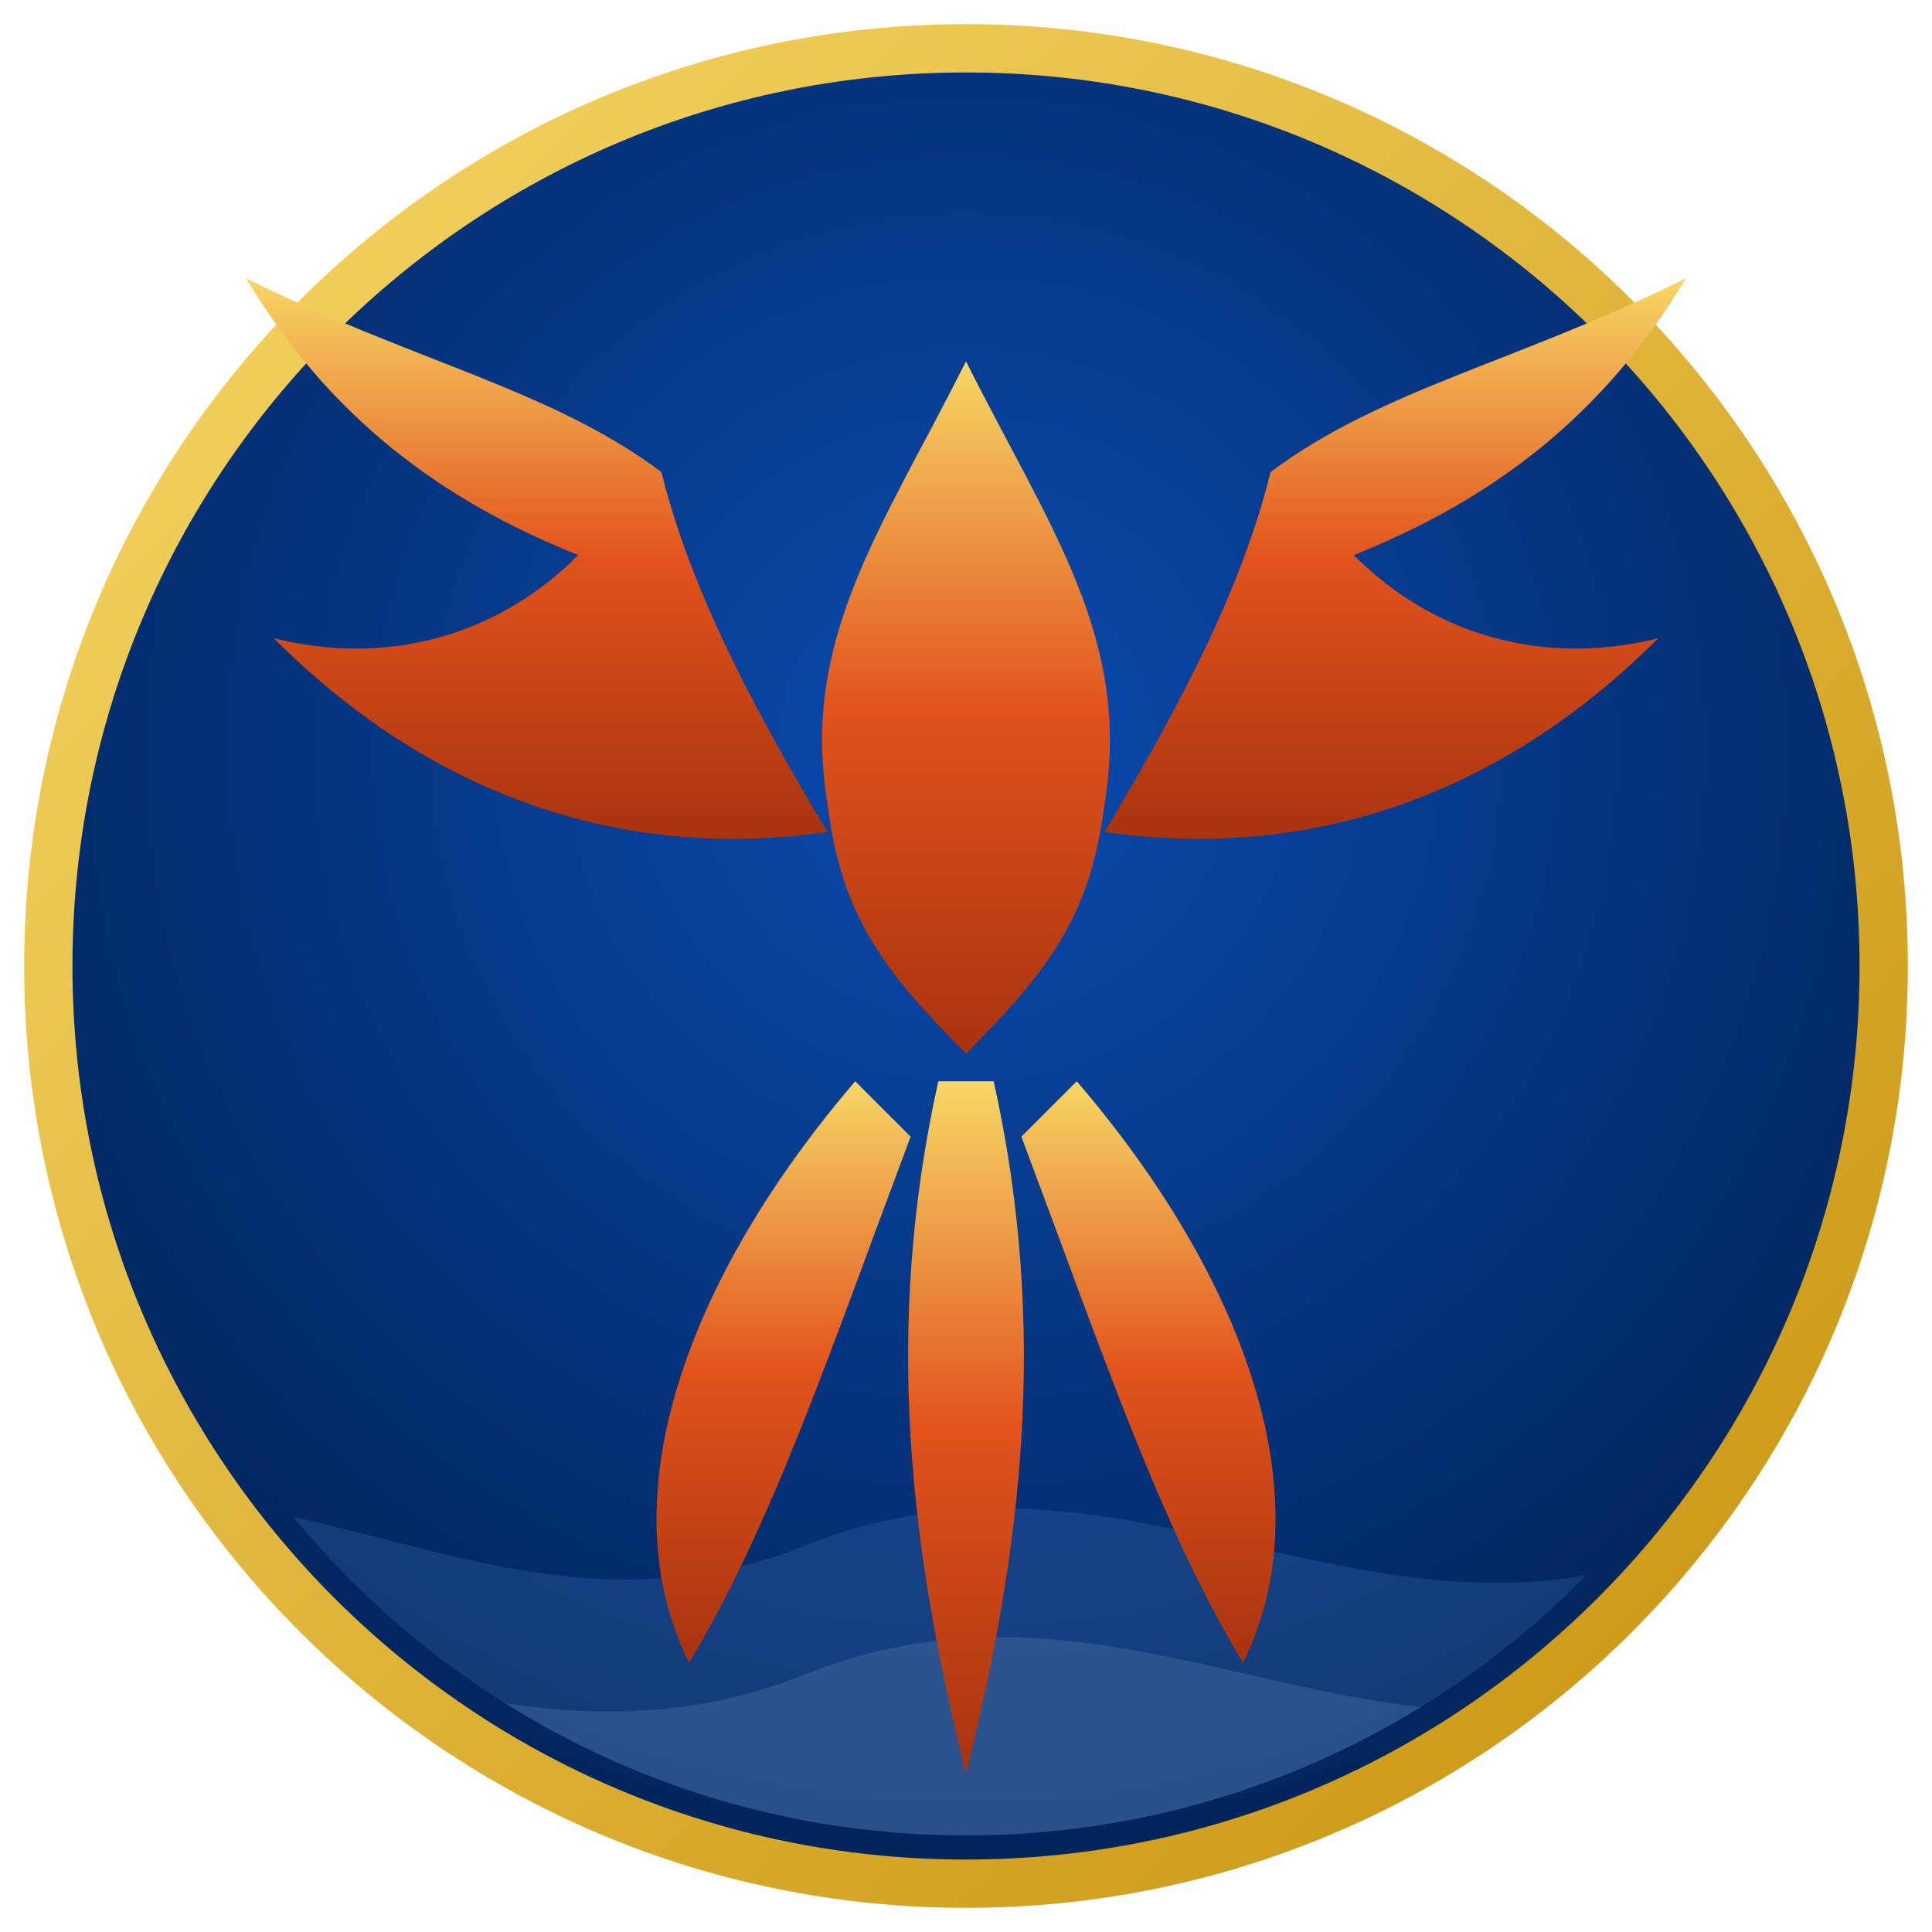
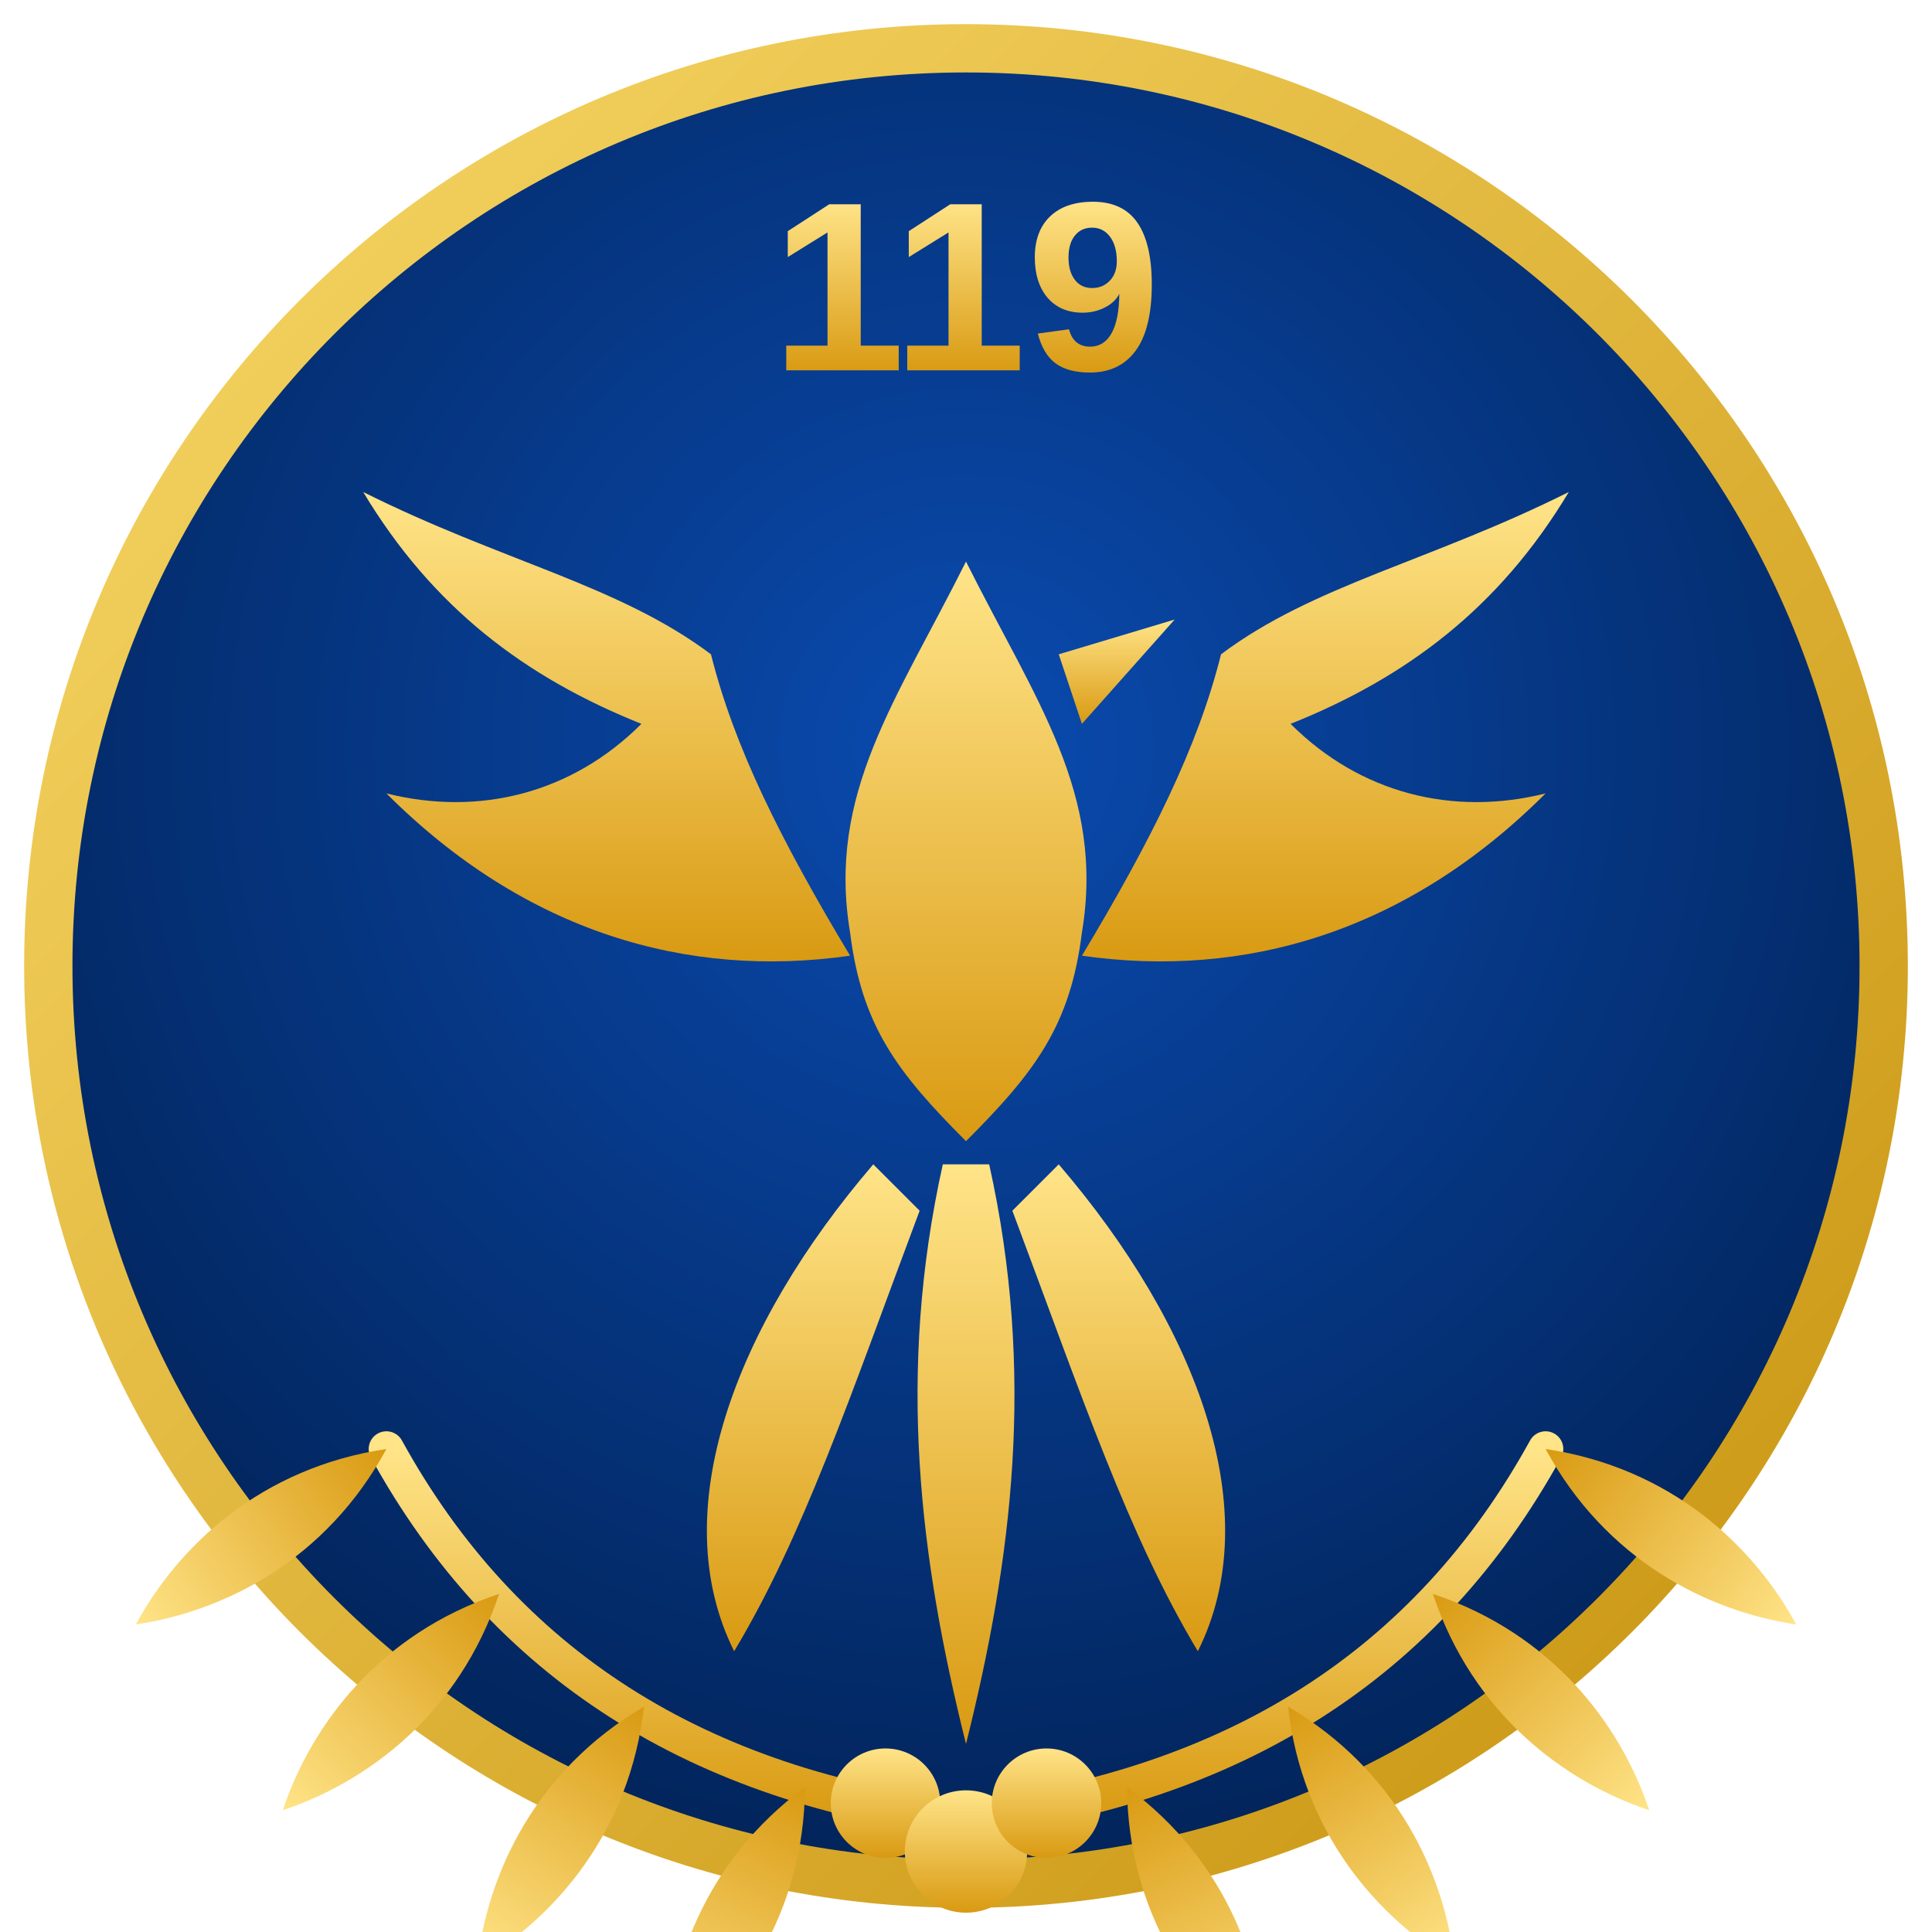
- <svg xmlns="http://www.w3.org/2000/svg" viewBox="0 0 120 120" role="img" aria-label="義消總隊火鳳凰徽章">
+ <svg xmlns="http://www.w3.org/2000/svg" viewBox="0 0 120 120" role="img" aria-label="義消總隊119火鳳凰徽章">
  <defs>
    <linearGradient id="ring" x1="0" y1="0" x2="1" y2="1">
      <stop offset="0" stop-color="#f7d766" />
      <stop offset="1" stop-color="#c8930f" />
    </linearGradient>
    <radialGradient id="skyBase" cx="50%" cy="38%" r="75%">
      <stop offset="0" stop-color="#0a4bb0" />
      <stop offset="1" stop-color="#001c49" />
    </radialGradient>
-     <linearGradient id="flame" x1="0.5" y1="1" x2="0.5" y2="0">
-       <stop offset="0" stop-color="#a8330f" />
-       <stop offset="0.5" stop-color="#e2531d" />
-       <stop offset="1" stop-color="#f7d766" />
+     <linearGradient id="gold" x1="0" y1="1" x2="0" y2="0">
+       <stop offset="0" stop-color="#d99a12" />
+       <stop offset="1" stop-color="#ffe488" />
    </linearGradient>
+     <path id="leaf" d="M0,0 C-3.5,-7 -2.5,-14 0,-19 C2.5,-14 3.5,-7 0,0 Z" />
+     <g id="branchL">
+       <path d="M60,113 Q35,110 24,90" stroke="url(#gold)" stroke-width="2.2" fill="none" stroke-linecap="round" />
+       <use href="#leaf" transform="translate(50,111) rotate(-153)" />
+       <use href="#leaf" transform="translate(40,106) rotate(-147)" />
+       <use href="#leaf" transform="translate(31,99) rotate(-135)" />
+       <use href="#leaf" transform="translate(24,90) rotate(-125)" />
+     </g>
  </defs>
  <circle cx="60" cy="60" r="57" fill="url(#skyBase)" />
  <circle cx="60" cy="60" r="57" fill="none" stroke="url(#ring)" stroke-width="3" />
-   <clipPath id="clip-circle">
-     <circle cx="60" cy="60" r="54" />
-   </clipPath>
-   <g clip-path="url(#clip-circle)" opacity="0.5">
-     <path d="M-5,96 C15,86 30,104 50,96 C70,88 85,104 105,96 C112,93 118,91 125,88 L125,125 L-5,125 Z" fill="#3f6fb5" opacity="0.55" />
-     <path d="M-5,104 C15,96 30,112 50,104 C70,96 85,112 105,104 C112,101 118,99 125,97 L125,125 L-5,125 Z" fill="#7fa8d9" opacity="0.5" />
+   <text x="60" y="23" text-anchor="middle" font-family="Arial, 'Helvetica Neue', Helvetica, sans-serif" font-weight="800" font-size="15" fill="url(#gold)">119</text>
+   <g fill="url(#gold)">
+     <use href="#branchL" />
+     <g transform="translate(120,0) scale(-1,1)">
+       <use href="#branchL" />
+     </g>
  </g>
-   <g transform="translate(60,62) scale(0.86) translate(-60,-60)">
-     <path d="M52,66 C40,80 34,96 40,108 C46,98 50,86 56,70 Z" fill="url(#flame)" />
-     <path d="M58,66 C54,84 56,100 60,116 C64,100 66,84 62,66 Z" fill="url(#flame)" />
-     <path d="M68,66 C80,80 86,96 80,108 C74,98 70,86 64,70 Z" fill="url(#flame)" />
-     <path d="M50,48 C36,50 22,46 10,34 C18,36 26,34 32,28 C22,24 14,18 8,8 C20,14 30,16 38,22 C40,30 44,38 50,48 Z" fill="url(#flame)" />
-     <path d="M70,48 C84,50 98,46 110,34 C102,36 94,34 88,28 C98,24 106,18 112,8 C100,14 90,16 82,22 C80,30 76,38 70,48 Z" fill="url(#flame)" />
-     <path d="M60,14 C66,26 72,34 70,46 C69,54 66,58 60,64 C54,58 51,54 50,46 C48,34 54,26 60,14 Z" fill="url(#flame)" />
+   <g fill="url(#gold)">
+     <circle cx="55" cy="112" r="3.4" />
+     <circle cx="60" cy="115" r="3.8" />
+     <circle cx="65" cy="112" r="3.4" />
+   </g>
+   <g transform="translate(60,68) scale(0.72) translate(-60,-60)" fill="url(#gold)">
+     <path d="M52,66 C40,80 34,96 40,108 C46,98 50,86 56,70 Z" />
+     <path d="M58,66 C54,84 56,100 60,116 C64,100 66,84 62,66 Z" />
+     <path d="M68,66 C80,80 86,96 80,108 C74,98 70,86 64,70 Z" />
+     <path d="M50,48 C36,50 22,46 10,34 C18,36 26,34 32,28 C22,24 14,18 8,8 C20,14 30,16 38,22 C40,30 44,38 50,48 Z" />
+     <path d="M70,48 C84,50 98,46 110,34 C102,36 94,34 88,28 C98,24 106,18 112,8 C100,14 90,16 82,22 C80,30 76,38 70,48 Z" />
+     <path d="M60,14 C66,26 72,34 70,46 C69,54 66,58 60,64 C54,58 51,54 50,46 C48,34 54,26 60,14 Z" />
+     <path d="M68,22 L78,19 L70,28 Z" />
  </g>
</svg>
